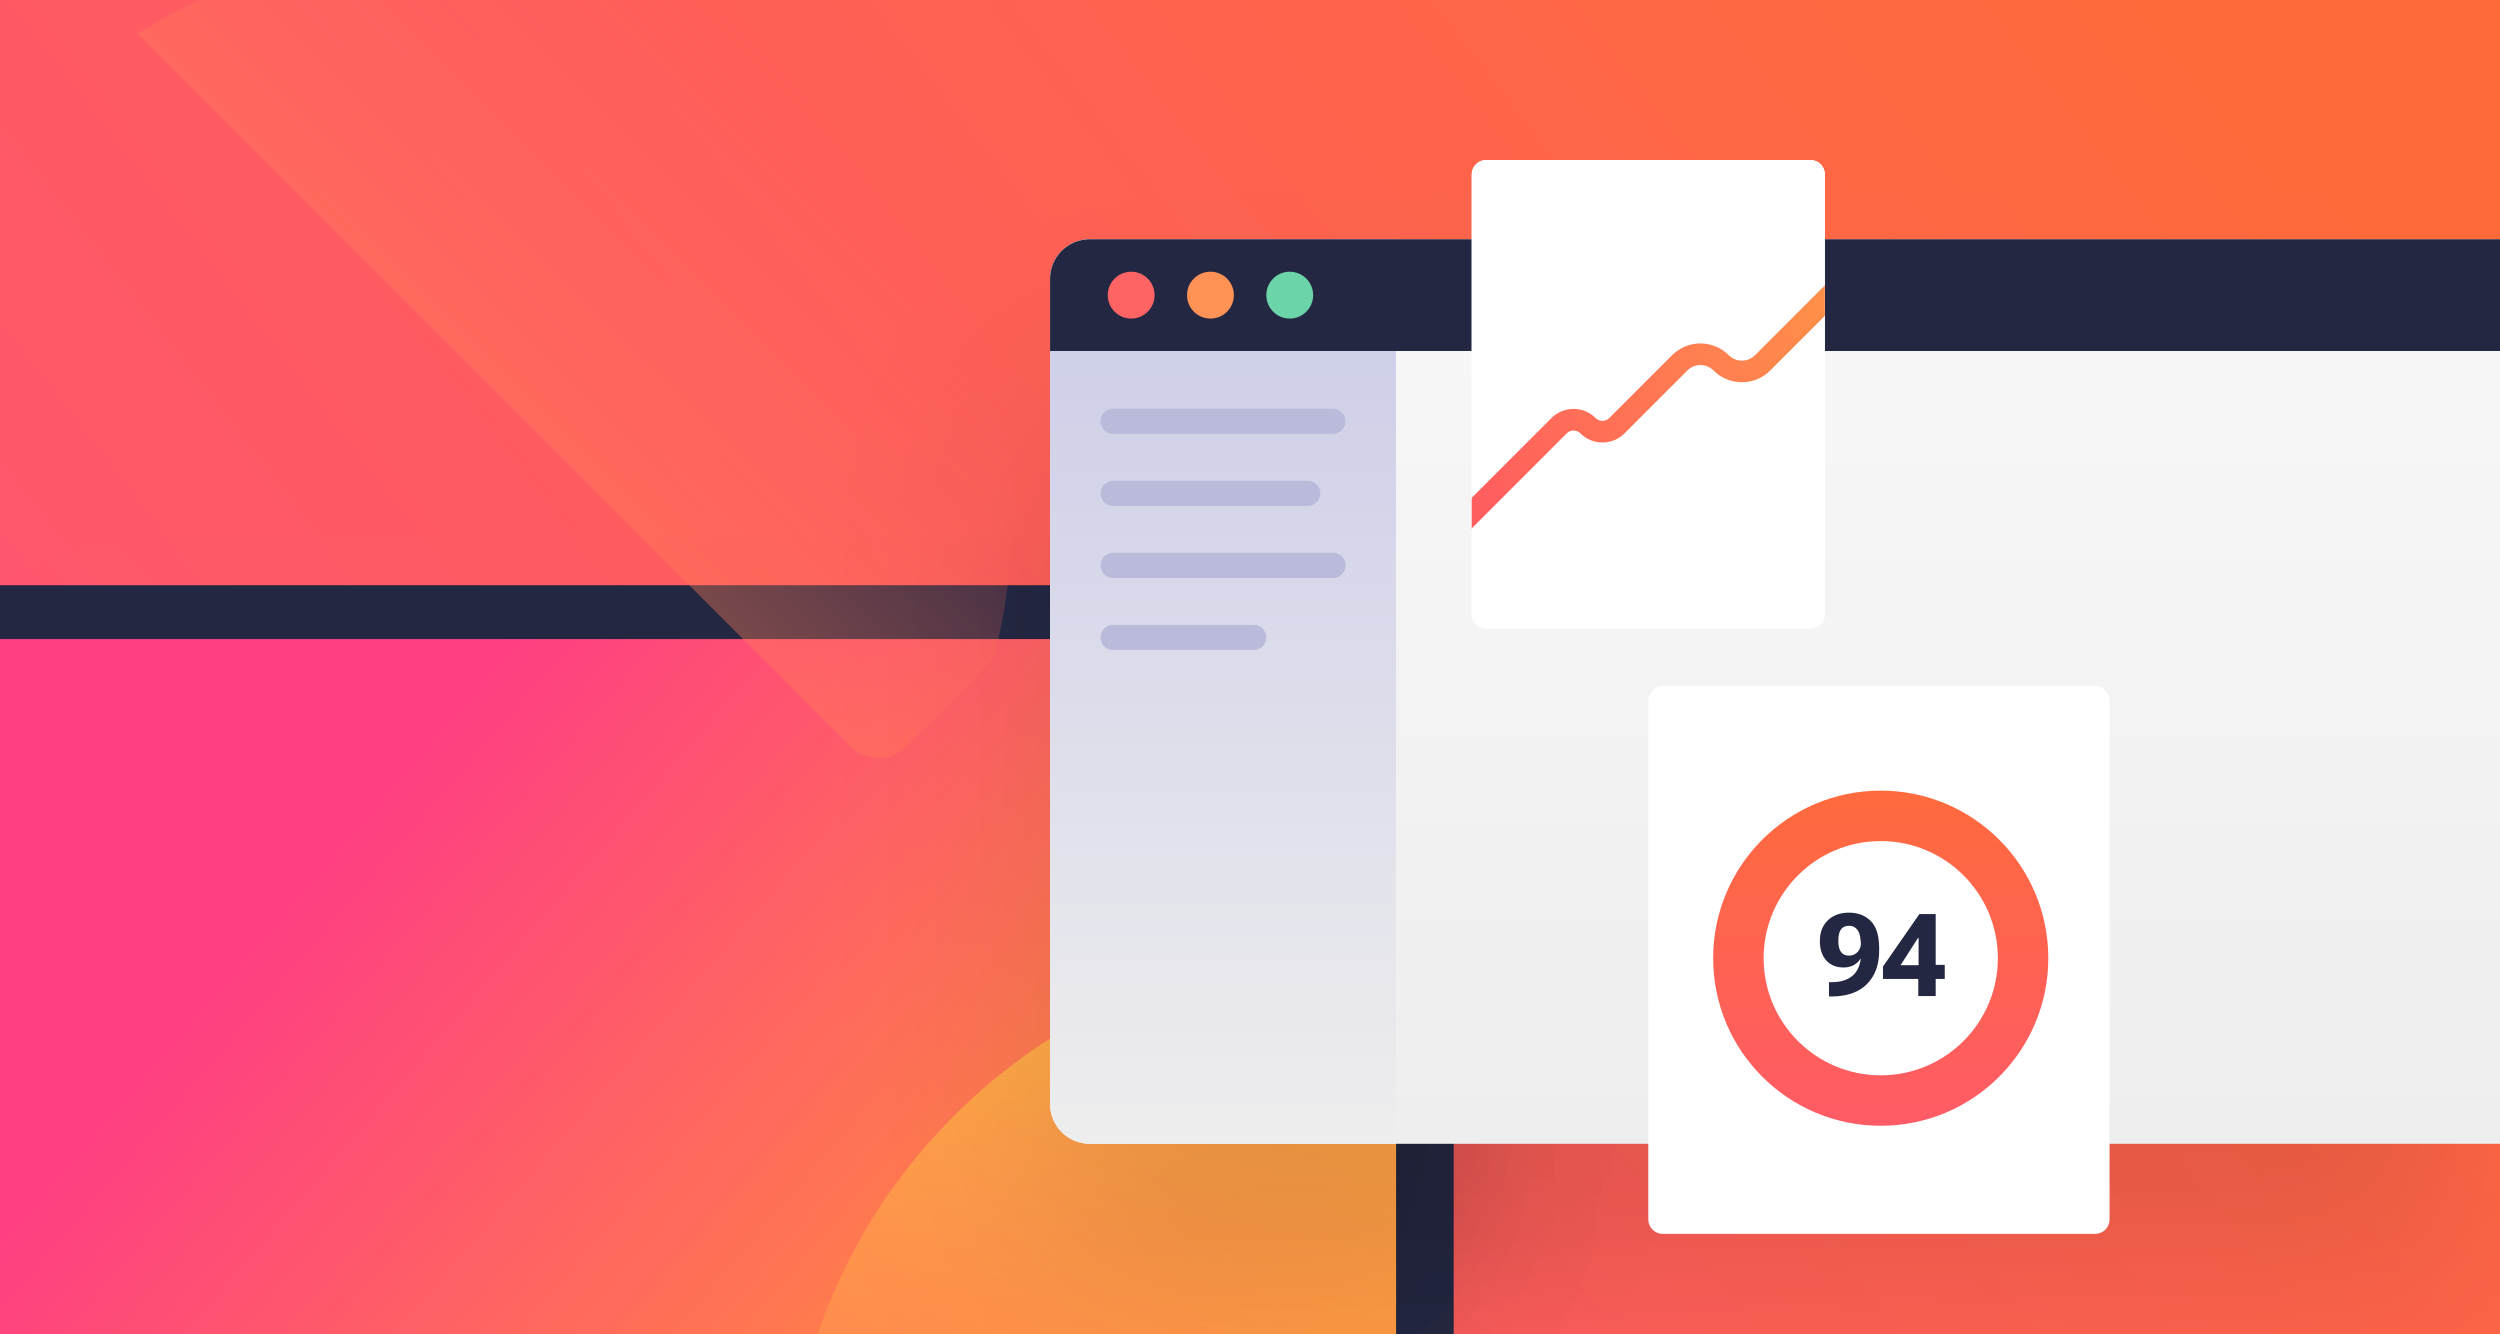
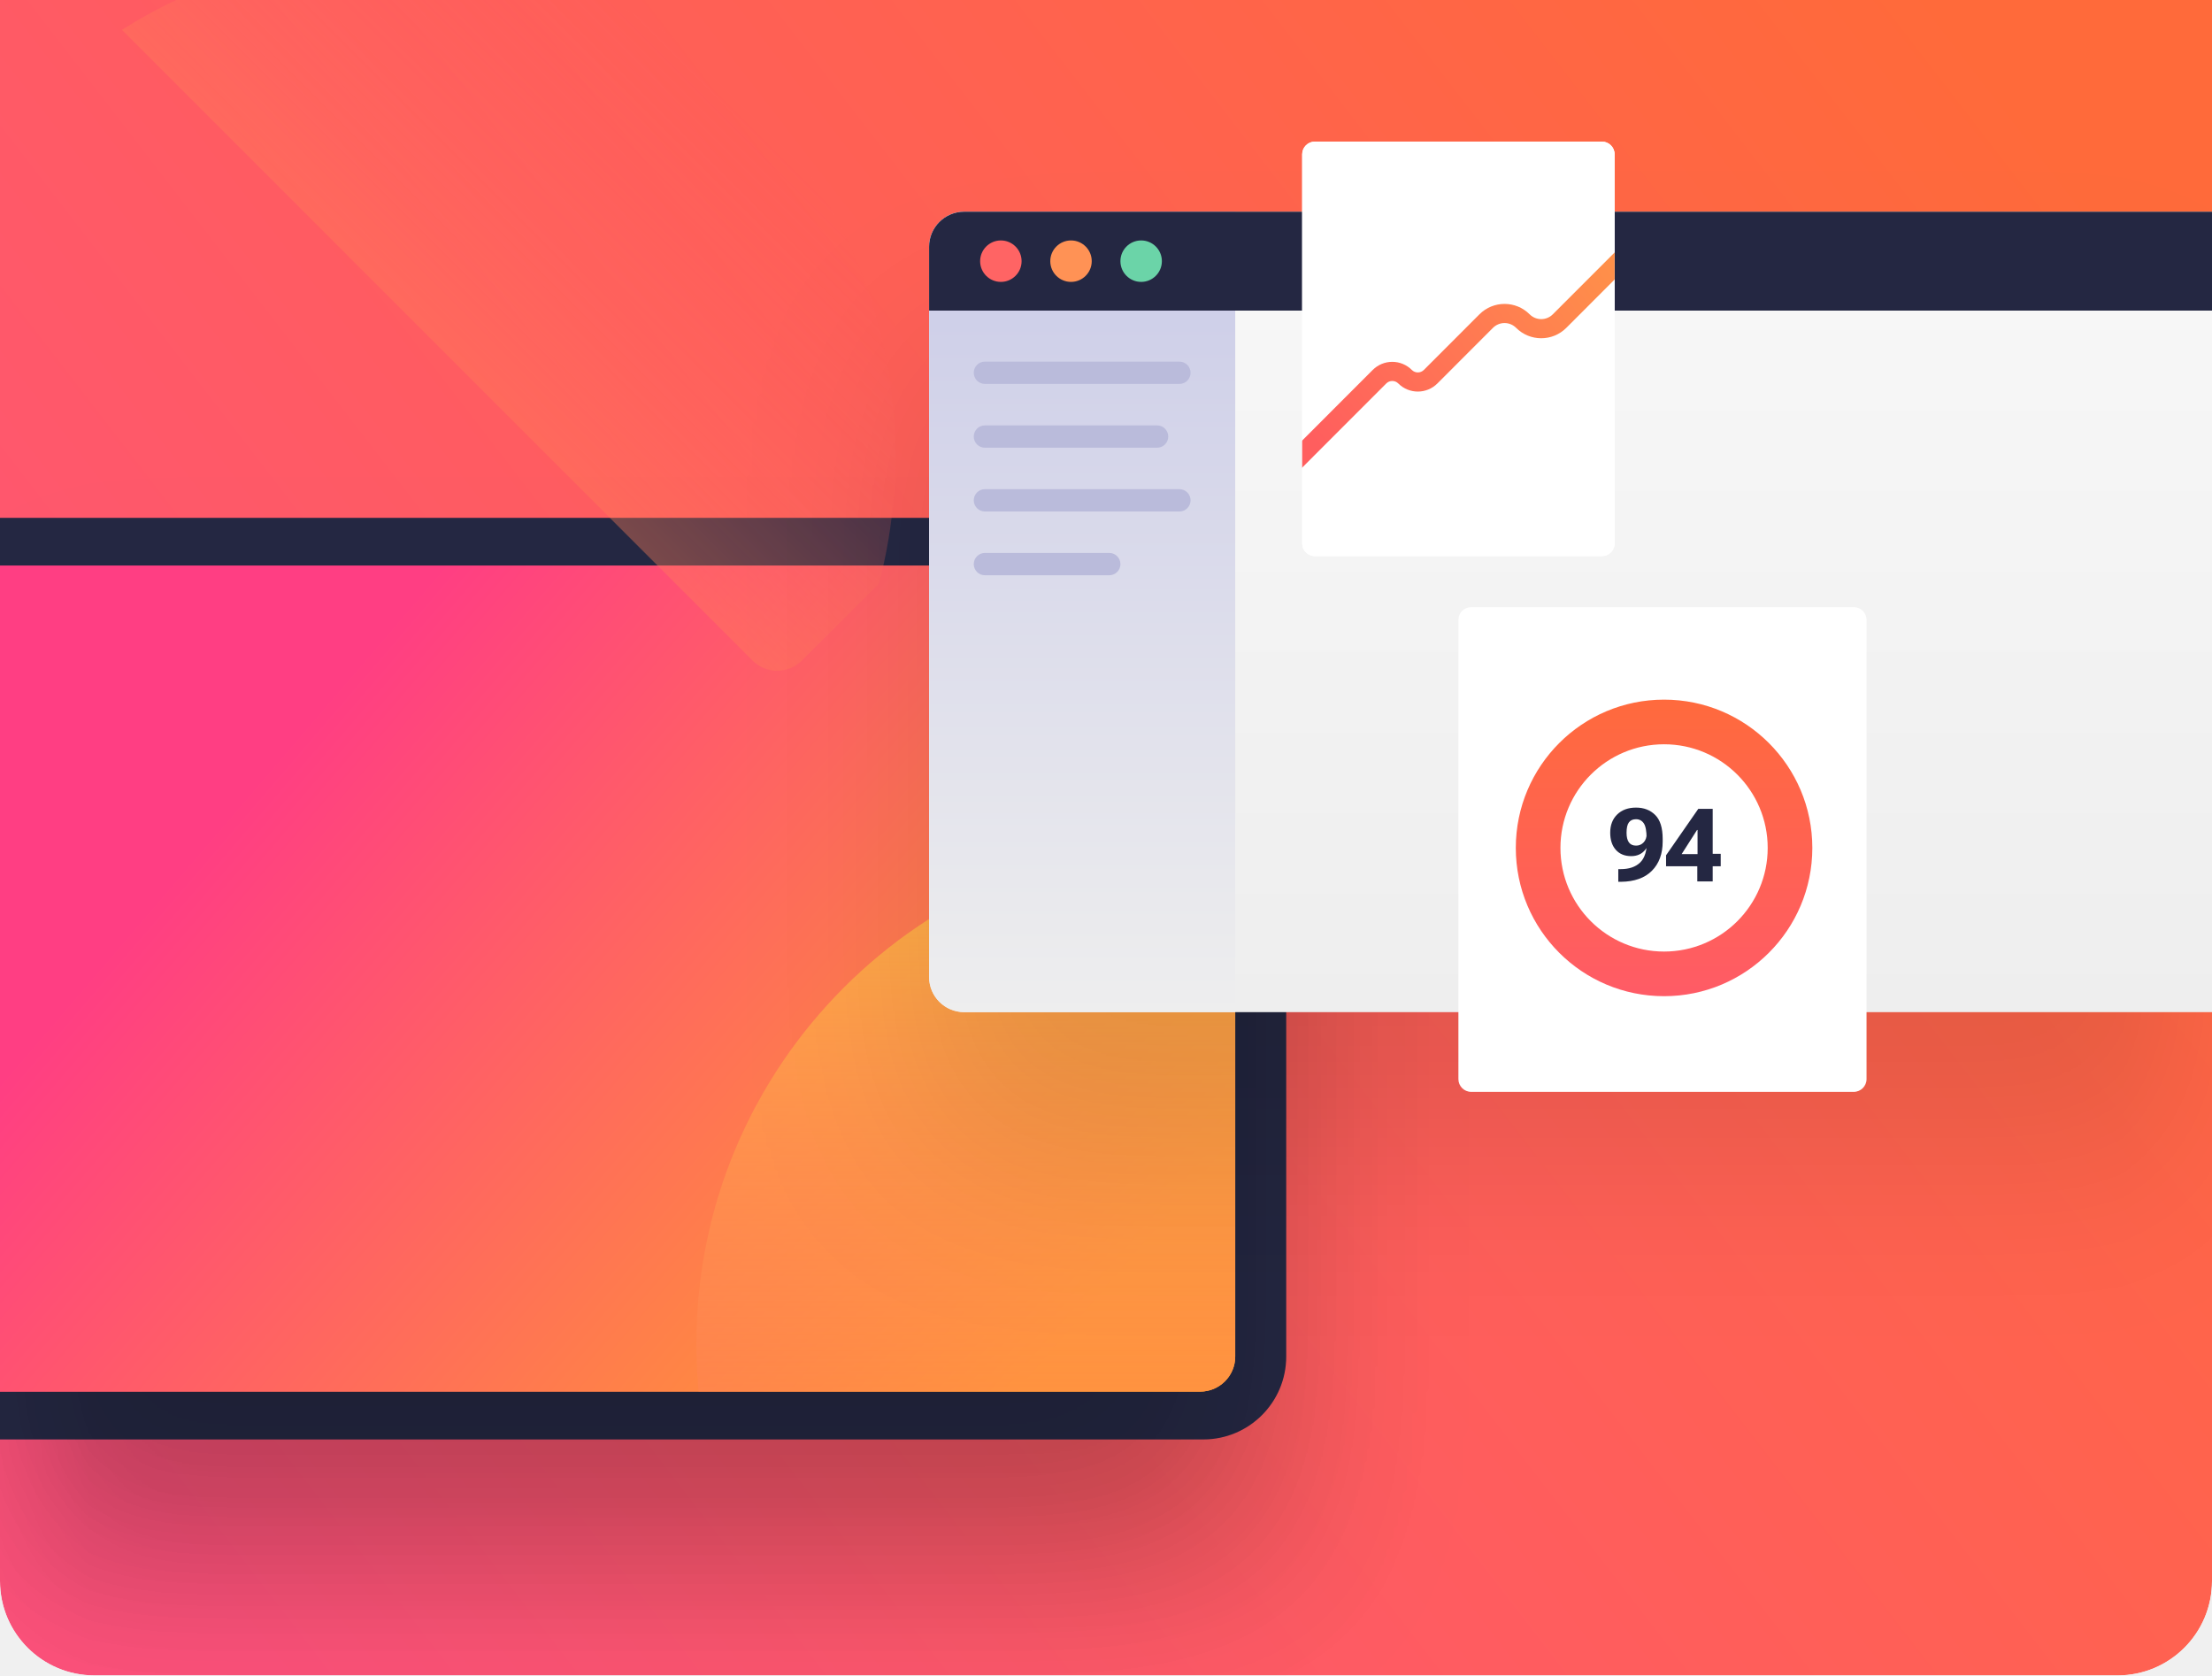
- <svg xmlns="http://www.w3.org/2000/svg" xmlns:xlink="http://www.w3.org/1999/xlink" width="375" height="200" viewBox="0 0 375 200">
+ <svg xmlns="http://www.w3.org/2000/svg" xmlns:xlink="http://www.w3.org/1999/xlink" width="375" height="284" viewBox="0 0 375 284">
  <defs>
    <linearGradient id="b" x1="100%" x2="0%" y1="21.322%" y2="78.678%">
      <stop offset="0%" stop-color="#FF6A3A" />
      <stop offset="100%" stop-color="#FF527B" />
    </linearGradient>
    <linearGradient id="h" x1="22.319%" x2="99.127%" y1="28.497%" y2="70.858%">
      <stop offset="0%" stop-color="#FF3E83" />
      <stop offset="100%" stop-color="#FF9F2E" />
    </linearGradient>
    <linearGradient id="k" x1="50%" x2="50%" y1="0%" y2="100%">
      <stop offset="0%" stop-color="#FFB443" />
      <stop offset="100%" stop-color="#FF5B64" stop-opacity="0" />
    </linearGradient>
    <linearGradient id="o" x1="50%" x2="50%" y1="0%" y2="100%">
      <stop offset="0%" stop-color="#F8F8F8" />
      <stop offset="100%" stop-color="#EEE" />
    </linearGradient>
    <linearGradient id="p" x1="50%" x2="50%" y1="0%" y2="100%">
      <stop offset="0%" stop-color="#CACBE8" />
      <stop offset="100%" stop-color="#EEE" />
      <stop offset="100%" stop-color="#CACBE8" />
    </linearGradient>
    <linearGradient id="r" x1="97.791%" x2="7.729%" y1="26.944%" y2="71.879%">
      <stop offset="0%" stop-color="#FF9049" />
      <stop offset="100%" stop-color="#FF5E5E" />
    </linearGradient>
    <linearGradient id="t" x1="50%" x2="50%" y1="0%" y2="100%">
      <stop offset="0%" stop-color="#FF6A3D" />
      <stop offset="100%" stop-color="#FF5B66" />
    </linearGradient>
    <path id="a" d="M0 0v268c0 8.837 7.163 16 16 16h343c8.837 0 16-7.163 16-16V0H0Z" />
    <path id="e" d="M0 14.054C0 6.292 6.292 0 14.054 0H220c7.762 0 14.054 6.292 14.054 14.054v128.108c0 7.762-6.292 14.054-14.054 14.054H14.054C6.292 156.216 0 149.924 0 142.162V14.054Z" />
    <path id="g" d="M0 5.946A5.946 5.946 0 0 1 5.946 0H210.81a5.946 5.946 0 0 1 5.946 5.946v128.108A5.946 5.946 0 0 1 210.81 140H5.946A5.946 5.946 0 0 1 0 134.054V5.946Z" />
    <path id="i" d="M0 5.946A5.946 5.946 0 0 1 5.946 0H210.81a5.946 5.946 0 0 1 5.946 5.946v128.108A5.946 5.946 0 0 1 210.81 140H5.946A5.946 5.946 0 0 1 0 134.054V5.946Z" />
    <path id="n" d="M0 5.946A5.946 5.946 0 0 1 5.946 0h222.162a5.946 5.946 0 0 1 5.946 5.946V129.73a5.946 5.946 0 0 1-5.946 5.946H5.946A5.946 5.946 0 0 1 0 129.73V5.946Z" />
    <path id="q" d="M0 2.162C0 .968.968 0 2.162 0h48.649c1.194 0 2.162.968 2.162 2.162v65.946a2.162 2.162 0 0 1-2.162 2.162H2.162A2.162 2.162 0 0 1 0 68.108V2.162Z" />
    <filter id="d" width="151.3%" height="176.8%" x="-25.6%" y="-23%" filterUnits="objectBoundingBox">
      <feOffset dy="24" in="SourceAlpha" result="shadowOffsetOuter1" />
      <feGaussianBlur in="shadowOffsetOuter1" result="shadowBlurOuter1" stdDeviation="16" />
      <feColorMatrix in="shadowBlurOuter1" values="0 0 0 0 0 0 0 0 0 0 0 0 0 0 0 0 0 0 0.1 0" />
    </filter>
    <filter id="f" width="155.4%" height="185.7%" x="-27.7%" y="-25.7%" filterUnits="objectBoundingBox">
      <feOffset dy="24" in="SourceAlpha" result="shadowOffsetOuter1" />
      <feGaussianBlur in="shadowOffsetOuter1" result="shadowBlurOuter1" stdDeviation="16" />
      <feColorMatrix in="shadowBlurOuter1" values="0 0 0 0 0 0 0 0 0 0 0 0 0 0 0 0 0 0 0.1 0" />
    </filter>
    <filter id="j" width="155.4%" height="185.7%" x="-27.7%" y="-25.7%" filterUnits="objectBoundingBox">
      <feOffset dy="24" in="SourceAlpha" result="shadowOffsetOuter1" />
      <feGaussianBlur in="shadowOffsetOuter1" result="shadowBlurOuter1" stdDeviation="16" />
      <feColorMatrix in="shadowBlurOuter1" values="0 0 0 0 0 0 0 0 0 0 0 0 0 0 0 0 0 0 0.1 0" />
    </filter>
    <filter id="m" width="151.3%" height="188.4%" x="-25.6%" y="-26.5%" filterUnits="objectBoundingBox">
      <feOffset dy="24" in="SourceAlpha" result="shadowOffsetOuter1" />
      <feGaussianBlur in="shadowOffsetOuter1" result="shadowBlurOuter1" stdDeviation="16" />
      <feColorMatrix in="shadowBlurOuter1" values="0 0 0 0 0 0 0 0 0 0 0 0 0 0 0 0 0 0 0.1 0" />
    </filter>
  </defs>
  <g fill="none" fill-rule="evenodd">
    <mask id="c" fill="#fff">
      <use xlink:href="#a" />
    </mask>
    <path d="M0 0v268c0 8.837 7.163 16 16 16h343c8.837 0 16-7.163 16-16V0H0Z" />
    <path fill="url(#b)" fill-rule="nonzero" d="M0 0v268c0 8.837 7.163 16 16 16h343c8.837 0 16-7.163 16-16V0H0Z" mask="url(#c)" />
    <g mask="url(#c)">
      <g fill-rule="nonzero" transform="translate(-16 87.784)">
        <use xlink:href="#e" fill="#000" filter="url(#d)" />
        <use xlink:href="#e" fill="#242742" />
      </g>
      <g transform="translate(-7.351 95.892)">
        <g fill-rule="nonzero">
          <use xlink:href="#g" fill="#000" filter="url(#f)" />
          <use xlink:href="#g" fill="url(#h)" />
        </g>
        <mask id="l" fill="#fff">
          <use xlink:href="#i" />
        </mask>
        <g fill-rule="nonzero">
          <use xlink:href="#i" fill="#000" filter="url(#j)" />
          <use xlink:href="#i" fill="url(#h)" />
        </g>
        <circle cx="210.81" cy="131.892" r="85.405" fill="url(#k)" fill-rule="nonzero" mask="url(#l)" />
        <circle cx="73.754" cy="-18.678" r="85.405" fill="url(#k)" fill-rule="nonzero" mask="url(#l)" transform="rotate(-135 73.754 -18.678)" />
      </g>
      <g fill-rule="nonzero" transform="translate(157.513 35.892)">
        <use xlink:href="#n" fill="#000" filter="url(#m)" />
        <use xlink:href="#n" fill="url(#o)" />
        <path fill="url(#p)" d="M0 5.946A5.946 5.946 0 0 1 5.946 0h45.946v135.676H5.946A5.946 5.946 0 0 1 0 129.73V5.946Z" />
        <path fill="#BABBDB" d="M7.568 27.297c0-1.045.847-1.892 1.891-1.892h32.973a1.892 1.892 0 0 1 0 3.784H9.46a1.892 1.892 0 0 1-1.891-1.892Zm0 10.811c0-1.045.847-1.892 1.891-1.892h29.19a1.892 1.892 0 0 1 0 3.784H9.459a1.892 1.892 0 0 1-1.891-1.892Zm0 10.81c0-1.044.847-1.891 1.891-1.891h32.973a1.892 1.892 0 0 1 0 3.784H9.46a1.892 1.892 0 0 1-1.891-1.892Zm0 10.812c0-1.045.847-1.892 1.891-1.892h21.082a1.892 1.892 0 0 1 0 3.784H9.459a1.892 1.892 0 0 1-1.891-1.892Z" />
        <path fill="#242742" d="M0 5.946A5.946 5.946 0 0 1 5.946 0h222.162a5.946 5.946 0 0 1 5.946 5.946v10.81H0V5.947Z" />
        <g transform="translate(8.649 4.865)">
          <circle cx="3.514" cy="3.514" r="3.514" fill="#FF6464" />
          <circle cx="15.406" cy="3.514" r="3.514" fill="#FF9255" />
          <circle cx="27.297" cy="3.514" r="3.514" fill="#6BD4A8" />
        </g>
      </g>
      <g transform="translate(220.757 24)">
        <path fill="#FFF" fill-rule="nonzero" d="M0 2.162C0 .968.968 0 2.162 0h48.649c1.194 0 2.162.968 2.162 2.162v65.946a2.162 2.162 0 0 1-2.162 2.162H2.162A2.162 2.162 0 0 1 0 68.108V2.162Z" />
        <mask id="s" fill="#fff">
          <use xlink:href="#q" />
        </mask>
        <use xlink:href="#q" fill="#FFF" fill-rule="nonzero" />
        <path fill="url(#r)" fill-rule="nonzero" d="M58.444 15.61c.633.633.634 1.66 0 2.293l-13.662 13.67a6.018 6.018 0 0 1-8.512 0 2.774 2.774 0 0 0-3.925 0l-9.422 9.429a4.685 4.685 0 0 1-6.628 0 1.442 1.442 0 0 0-2.04 0L-3.178 58.444A1.622 1.622 0 1 1-5.47 56.15L11.96 38.709a4.685 4.685 0 0 1 6.629 0 1.442 1.442 0 0 0 2.04 0l9.422-9.428a6.018 6.018 0 0 1 8.513 0 2.774 2.774 0 0 0 3.924 0l13.663-13.67a1.622 1.622 0 0 1 2.293-.001Z" mask="url(#s)" />
        <path fill="#FFF" fill-rule="nonzero" d="M26.487 81.081c0-1.194.968-2.162 2.162-2.162h64.865c1.194 0 2.162.968 2.162 2.162v77.838a2.162 2.162 0 0 1-2.162 2.162H28.649a2.162 2.162 0 0 1-2.162-2.162V81.081Z" />
        <path fill="url(#t)" d="M25.135 42.703c9.702 0 17.568-7.866 17.568-17.568 0-9.702-7.866-17.567-17.568-17.567-9.702 0-17.567 7.865-17.567 17.567s7.865 17.568 17.567 17.568Zm0 7.567c13.882 0 25.135-11.253 25.135-25.135C50.27 11.253 39.017 0 25.135 0 11.253 0 0 11.253 0 25.135 0 39.017 11.253 50.27 25.135 50.27Z" transform="translate(36.217 94.595)" />
        <path fill="#242742" fill-rule="nonzero" d="M52.222 117.145c0 1.228.318 2.2.954 2.914.637.71 1.504 1.064 2.602 1.064 1.019 0 1.816-.363 2.39-1.09.58-.726.87-1.632.87-2.719h-.634c0 .62-.171 1.112-.515 1.478a1.688 1.688 0 0 1-1.284.55c-.546 0-.951-.184-1.216-.55-.264-.371-.397-.915-.397-1.63 0-.816.133-1.402.397-1.757.27-.36.67-.54 1.2-.54.568 0 1.01.234 1.326.7.315.468.473 1.304.473 2.51l.076.337c0 1.785-.392 3.052-1.174 3.8-.783.75-1.89 1.121-3.32 1.116h-.38v2.145h.44c2.297-.023 4.05-.645 5.261-1.867 1.216-1.227 1.825-2.88 1.825-4.957v-.44c0-1.869-.42-3.22-1.259-4.054-.839-.839-1.923-1.258-3.252-1.258-1.334 0-2.398.386-3.192 1.157s-1.191 1.802-1.191 3.091Zm14.764 8.26h2.61v-12.297h-2.442l-5.464 7.872v1.858h9.265v-2.103h-2.669l-.439.042h-3.514l2.61-4.088h.085v5.186l-.042.296v3.234Z" />
      </g>
    </g>
  </g>
</svg>
